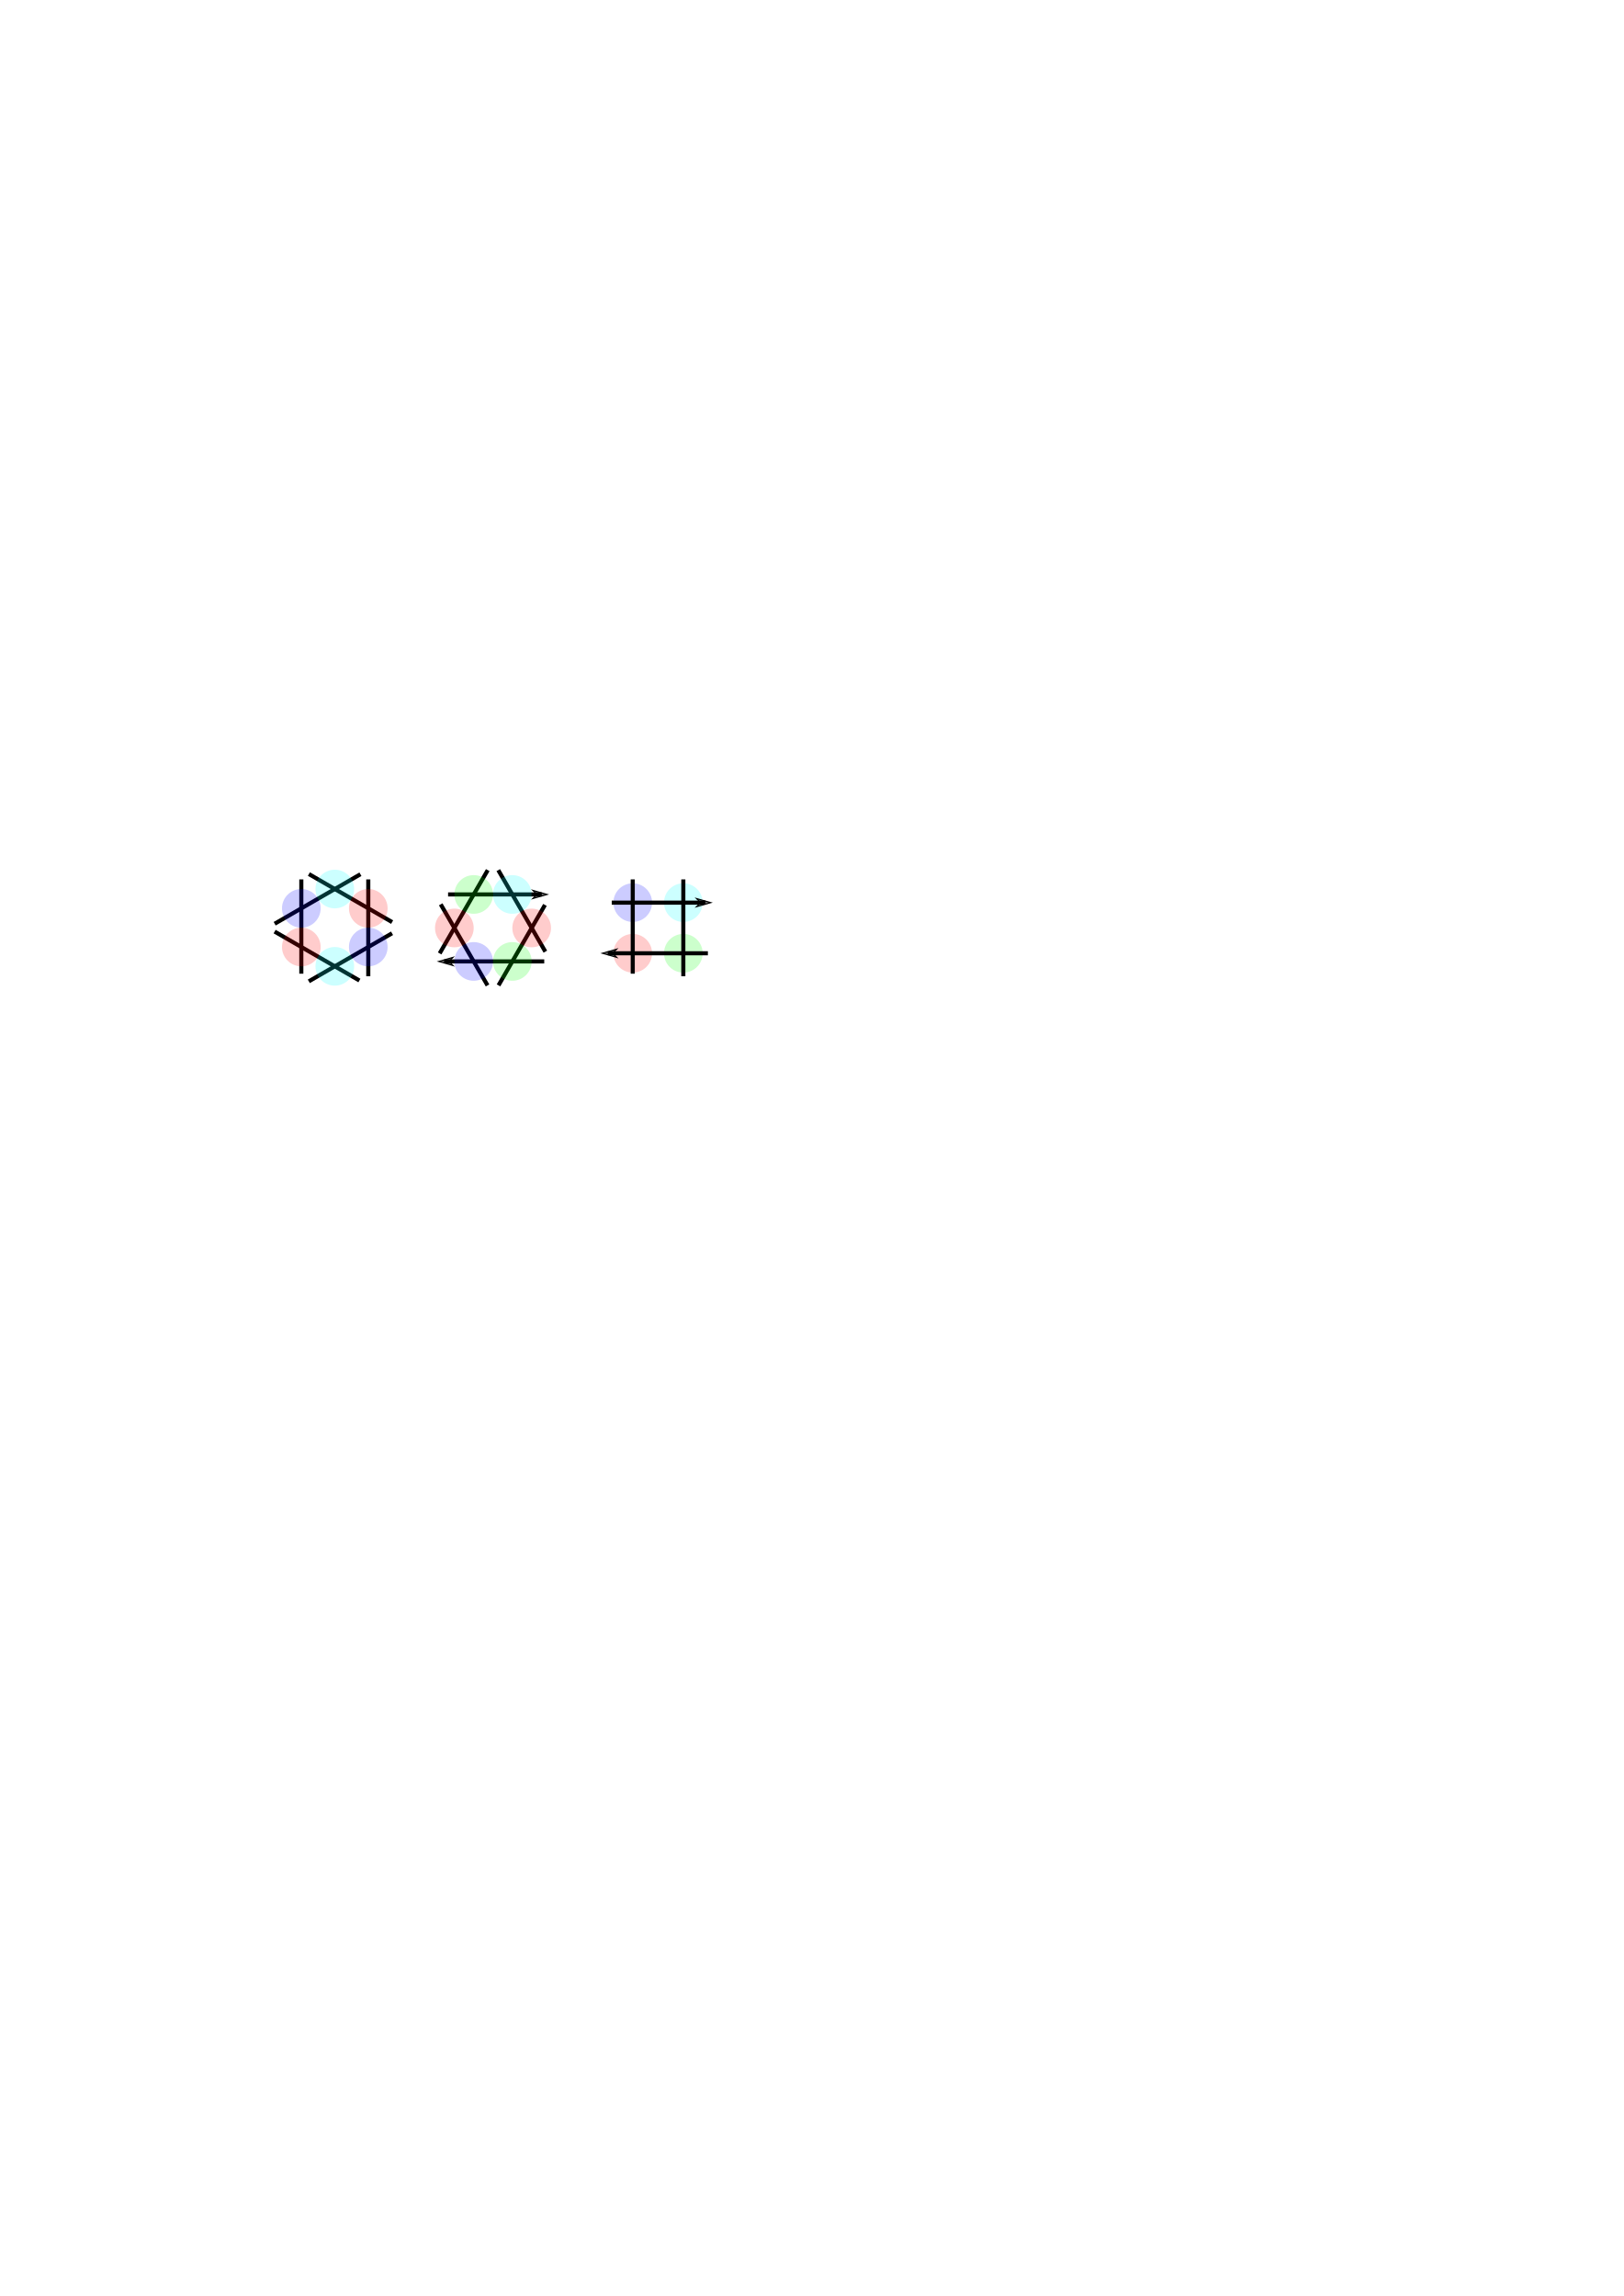
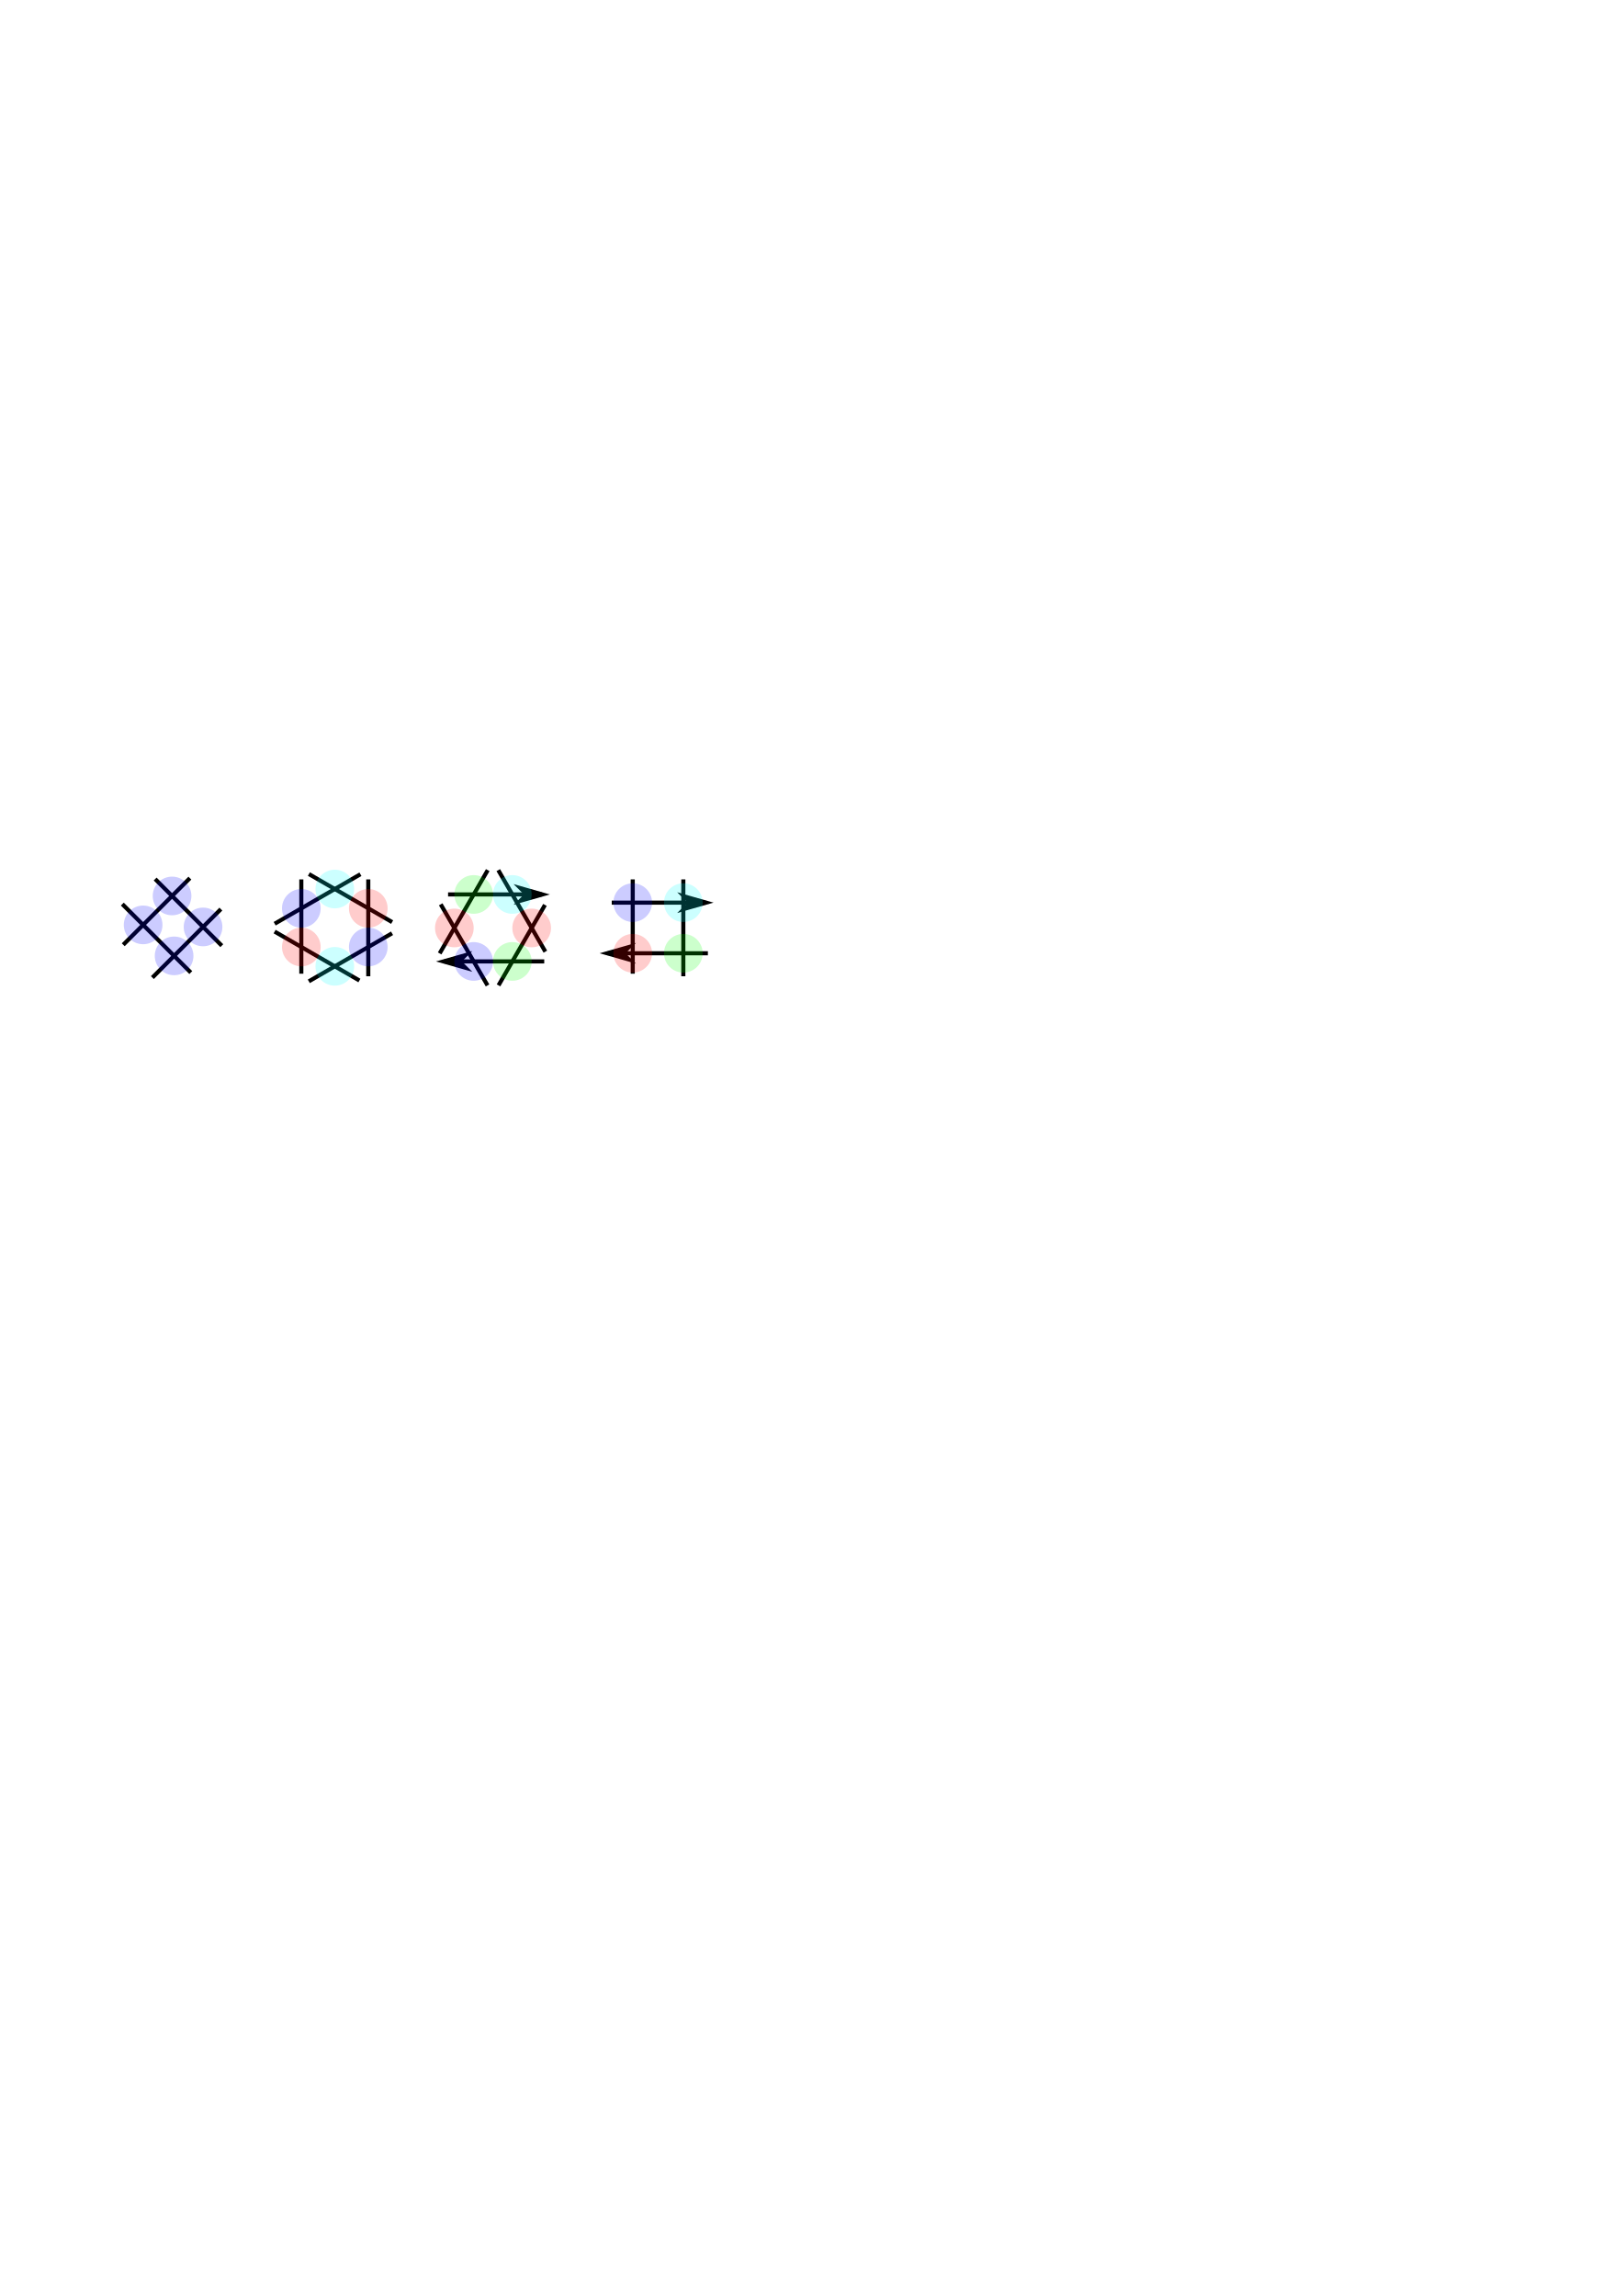
<svg xmlns="http://www.w3.org/2000/svg" width="210mm" height="297mm" viewBox="0 0 210 297" version="1.1" id="svg8">
  <defs id="defs2">
+     <marker style="overflow:visible;" id="marker2027" refX="0.0" refY="0.0" orient="auto">
+       <path transform="scale(0.4) rotate(180) translate(10,0)" style="fill-rule:evenodd;stroke:#000000;stroke-width:1pt;stroke-opacity:1;fill:#000000;fill-opacity:1" d="M 0.0,0.0 L 5.0,-5.0 L -12.5,0.0 L 5.0,5.0 L 0.0,0.0 z " id="path2025" />
+     </marker>
+     <marker style="overflow:visible;" id="marker2017" refX="0.0" refY="0.0" orient="auto">
+       <path transform="scale(0.4) rotate(180) translate(10,0)" style="fill-rule:evenodd;stroke:#000000;stroke-width:1pt;stroke-opacity:1;fill:#000000;fill-opacity:1" d="M 0.0,0.0 L 5.0,-5.0 L -12.5,0.0 L 5.0,5.0 L 0.0,0.0 z " id="path2015" />
+     </marker>
+     <marker style="overflow:visible;" id="marker2007" refX="0.0" refY="0.0" orient="auto">
+       <path transform="scale(0.4) rotate(180) translate(10,0)" style="fill-rule:evenodd;stroke:#000000;stroke-width:1pt;stroke-opacity:1;fill:#000000;fill-opacity:1" d="M 0.0,0.0 L 5.0,-5.0 L -12.5,0.0 L 5.0,5.0 L 0.0,0.0 z " id="path2005" />
+     </marker>
+     <marker style="overflow:visible;" id="marker1949" refX="0.0" refY="0.0" orient="auto">
+       <path transform="scale(0.4) rotate(180) translate(10,0)" style="fill-rule:evenodd;stroke:#000000;stroke-width:1pt;stroke-opacity:1;fill:#000000;fill-opacity:1" d="M 0.0,0.0 L 5.0,-5.0 L -12.5,0.0 L 5.0,5.0 L 0.0,0.0 z " id="path1947" />
+     </marker>
    <marker style="overflow:visible;" id="marker1605" refX="0.0" refY="0.0" orient="auto">
      <path transform="scale(0.2) rotate(180) translate(6,0)" style="fill-rule:evenodd;stroke:#000000;stroke-width:1pt;stroke-opacity:1;fill:#000000;fill-opacity:0.533" d="M 0.0,0.0 L 5.0,-5.0 L -12.5,0.0 L 5.0,5.0 L 0.0,0.0 z " id="path1603" />
    </marker>
    <marker style="overflow:visible;" id="marker1595" refX="0.0" refY="0.0" orient="auto">
      <path transform="scale(0.2) rotate(180) translate(6,0)" style="fill-rule:evenodd;stroke:#000000;stroke-width:1pt;stroke-opacity:1;fill:#000000;fill-opacity:0.533" d="M 0.0,0.0 L 5.0,-5.0 L -12.5,0.0 L 5.0,5.0 L 0.0,0.0 z " id="path1593" />
-     </marker>
-     <marker style="overflow:visible;" id="marker1373" refX="0.0" refY="0.0" orient="auto">
-       <path transform="scale(0.2) rotate(180) translate(6,0)" style="fill-rule:evenodd;stroke:#000000;stroke-width:1pt;stroke-opacity:1;fill:#000000;fill-opacity:0.533" d="M 0.0,0.0 L 5.0,-5.0 L -12.5,0.0 L 5.0,5.0 L 0.0,0.0 z " id="path1371" />
-     </marker>
-     <marker style="overflow:visible;" id="Arrow1Send" refX="0.0" refY="0.0" orient="auto">
-       <path transform="scale(0.2) rotate(180) translate(6,0)" style="fill-rule:evenodd;stroke:#000000;stroke-width:1pt;stroke-opacity:1;fill:#000000;fill-opacity:0.533" d="M 0.0,0.0 L 5.0,-5.0 L -12.5,0.0 L 5.0,5.0 L 0.0,0.0 z " id="path1018" />
    </marker>
    <marker style="overflow:visible;" id="Arrow1Mend" refX="0.0" refY="0.0" orient="auto">
      <path transform="scale(0.4) rotate(180) translate(10,0)" style="fill-rule:evenodd;stroke:#000000;stroke-width:1pt;stroke-opacity:1;fill:#377eb8;fill-opacity:0.533" d="M 0.0,0.0 L 5.0,-5.0 L -12.5,0.0 L 5.0,5.0 L 0.0,0.0 z " id="path1012" />
    </marker>
    <marker style="overflow:visible;" id="Arrow2Mend" refX="0.0" refY="0.0" orient="auto">
      <path transform="scale(0.6) rotate(180) translate(0,0)" d="M 8.719,4.034 L -2.207,0.016 L 8.719,-4.002 C 6.973,-1.63 6.983,1.616 8.719,4.034 z " style="fill-rule:evenodd;stroke-width:0.625;stroke-linejoin:round;stroke:#000000;stroke-opacity:1;fill:#377eb8;fill-opacity:0.533" id="path1030" />
    </marker>
  </defs>
  <g id="layer1">
    <path style="fill:#377eb8;fill-opacity:0.533;stroke:#000000;stroke-width:0.529;stroke-linejoin:bevel;stroke-miterlimit:4;stroke-dasharray:none;stroke-opacity:1" d="m 70.532,123.101 -6.088,-10.544" id="path911" />
    <path style="fill:#377eb8;fill-opacity:0.533;stroke:#000000;stroke-width:0.529;stroke-linejoin:bevel;stroke-miterlimit:4;stroke-dasharray:none;stroke-opacity:1" d="M 63.054,127.469 56.998,116.979" id="path913" />
    <path style="fill:#377eb8;fill-opacity:0.533;stroke:#000000;stroke-width:0.529;stroke-linejoin:bevel;stroke-miterlimit:4;stroke-dasharray:none;stroke-opacity:1" d="m 70.482,117.058 -6.006,10.403" id="path917" />
    <path style="fill:#377eb8;fill-opacity:0.533;stroke:#000000;stroke-width:0.529;stroke-linejoin:bevel;stroke-miterlimit:4;stroke-dasharray:none;stroke-opacity:1" d="m 63.081,112.557 -6.22,10.774" id="path919" />
-     <path style="fill:#000000;fill-opacity:0.533;stroke:#000000;stroke-width:0.529;stroke-linejoin:bevel;stroke-miterlimit:4;stroke-dasharray:none;stroke-opacity:1;marker-end:url(#Arrow1Send)" d="M 70.388,124.367 H 57.429" id="path925" />
+     <path style="fill:#000000;fill-opacity:1;stroke:#000000;stroke-width:0.529;stroke-linejoin:bevel;stroke-miterlimit:4;stroke-dasharray:none;stroke-opacity:1;marker-end:url(#marker1949)" d="M 70.388,124.367 H 57.429" id="path925" />
    <path style="fill:#377eb8;fill-opacity:0.533;stroke:#000000;stroke-width:0.529;stroke-linejoin:bevel;stroke-miterlimit:4;stroke-dasharray:none;stroke-opacity:1" d="m 46.615,113.087 -11.091,6.403" id="path837" />
    <path style="fill:#377eb8;fill-opacity:0.533;stroke:#000000;stroke-width:0.529;stroke-linejoin:bevel;stroke-miterlimit:4;stroke-dasharray:none;stroke-opacity:1" d="m 50.705,120.725 -10.766,6.216" id="path839" />
    <path style="fill:#377eb8;fill-opacity:0.533;stroke:#000000;stroke-width:0.529;stroke-linejoin:bevel;stroke-miterlimit:4;stroke-dasharray:none;stroke-opacity:1" d="m 39.95,113.065 10.766,6.216" id="path843" />
    <path style="fill:#377eb8;fill-opacity:0.533;stroke:#000000;stroke-width:0.529;stroke-linejoin:bevel;stroke-miterlimit:4;stroke-dasharray:none;stroke-opacity:1" d="m 35.518,120.506 10.965,6.33" id="path845" />
    <path style="fill:#377eb8;fill-opacity:0.533;stroke:#000000;stroke-width:0.529;stroke-linejoin:bevel;stroke-miterlimit:4;stroke-dasharray:none;stroke-opacity:1" d="m 38.971,113.759 v 12.191" id="path849" />
    <path style="fill:#377eb8;fill-opacity:0.533;stroke:#000000;stroke-width:0.529;stroke-linejoin:bevel;stroke-miterlimit:4;stroke-dasharray:none;stroke-opacity:1" d="m 47.631,113.759 v 12.528" id="path851" />
-     <path style="fill:#000000;fill-opacity:0.533;stroke:#000000;stroke-width:0.529;stroke-linejoin:bevel;stroke-miterlimit:4;stroke-dasharray:none;stroke-opacity:1;marker-end:url(#marker1373)" d="m 57.952,115.702 h 12.124" id="path1369" />
+     <path style="fill:#000000;fill-opacity:1;stroke:#000000;stroke-width:0.529;stroke-linejoin:bevel;stroke-miterlimit:4;stroke-dasharray:none;stroke-opacity:1;marker-end:url(#marker2007)" d="m 57.952,115.702 h 12.124" id="path1369" />
+     <path style="fill:#000000;fill-opacity:1;stroke:#000000;stroke-width:0.529;stroke-linejoin:bevel;stroke-miterlimit:4;stroke-dasharray:none;stroke-opacity:1;marker-end:url(#marker2027)" d="M 91.554,123.309 H 78.596" id="path1553" />
+     <path style="fill:#377eb8;fill-opacity:0.533;stroke:#000000;stroke-width:0.529;stroke-linejoin:bevel;stroke-miterlimit:4;stroke-dasharray:none;stroke-opacity:1" d="m 81.834,113.759 v 12.191" id="path1563" />
+     <path style="fill:#377eb8;fill-opacity:0.533;stroke:#000000;stroke-width:0.529;stroke-linejoin:bevel;stroke-miterlimit:4;stroke-dasharray:none;stroke-opacity:1" d="m 88.377,113.759 v 12.528" id="path1565" />
+     <path style="fill:#000000;fill-opacity:1;stroke:#000000;stroke-width:0.529;stroke-linejoin:bevel;stroke-miterlimit:4;stroke-dasharray:none;stroke-opacity:1;marker-end:url(#marker2017)" d="M 79.118,116.76 H 91.243" id="path1567" />
+     <path style="fill:#377eb8;fill-opacity:0.533;stroke:#000000;stroke-width:0.529;stroke-linejoin:bevel;stroke-miterlimit:4;stroke-dasharray:none;stroke-opacity:1" d="m 24.56,113.59 -8.621,8.621" id="path2451" />
+     <path style="fill:#377eb8;fill-opacity:0.533;stroke:#000000;stroke-width:0.529;stroke-linejoin:bevel;stroke-miterlimit:4;stroke-dasharray:none;stroke-opacity:1" d="m 28.567,117.597 -8.859,8.859" id="path2453" />
+     <path style="fill:#377eb8;fill-opacity:0.533;stroke:#000000;stroke-width:0.529;stroke-linejoin:bevel;stroke-miterlimit:4;stroke-dasharray:none;stroke-opacity:1" d="m 28.686,122.33 -8.621,-8.621" id="path2471" />
+     <path style="fill:#377eb8;fill-opacity:0.533;stroke:#000000;stroke-width:0.529;stroke-linejoin:bevel;stroke-miterlimit:4;stroke-dasharray:none;stroke-opacity:1" d="m 24.679,125.808 -8.859,-8.858" id="path2473" />
    <circle style="fill:#ff0000;fill-opacity:0.2;stroke:none;stroke-width:0.529;stroke-linejoin:bevel;stroke-miterlimit:4;stroke-dasharray:none;stroke-opacity:1" id="circle943" cx="120.037" cy="-58.763" r="2.5" transform="rotate(90)" />
    <circle style="fill:#0000ff;fill-opacity:0.2;stroke:none;stroke-width:0.529;stroke-linejoin:bevel;stroke-miterlimit:4;stroke-dasharray:none;stroke-opacity:1" id="circle945" cx="124.367" cy="-61.263" r="2.5" transform="rotate(90)" />
    <circle style="fill:#00ffff;fill-opacity:0.2;stroke:none;stroke-width:0.529;stroke-linejoin:bevel;stroke-miterlimit:4;stroke-dasharray:none;stroke-opacity:1" id="circle947" cx="115.702" cy="-66.26" r="2.5" transform="rotate(90)" />
    <circle style="fill:#ff0000;fill-opacity:0.2;stroke:none;stroke-width:0.529;stroke-linejoin:bevel;stroke-miterlimit:4;stroke-dasharray:none;stroke-opacity:1" id="circle953" cx="120.037" cy="-68.763" r="2.5" transform="rotate(90)" />
    <circle style="fill:#ff0000;fill-opacity:0.2;stroke:none;stroke-width:0.529;stroke-linejoin:bevel;stroke-miterlimit:4;stroke-dasharray:none;stroke-opacity:1" id="path883" cx="47.631" cy="117.5" r="2.5" />
    <circle style="fill:#00ff00;fill-opacity:0.2;stroke:none;stroke-width:0.529;stroke-linejoin:bevel;stroke-miterlimit:4;stroke-dasharray:none;stroke-opacity:1" id="circle885" cx="61.266" cy="115.702" r="2.5" />
    <circle style="fill:#0000ff;fill-opacity:0.2;stroke:none;stroke-width:0.529;stroke-linejoin:bevel;stroke-miterlimit:4;stroke-dasharray:none;stroke-opacity:1" id="circle887" cx="47.631" cy="122.5" r="2.5" />
    <circle style="fill:#00ffff;fill-opacity:0.2;stroke:none;stroke-width:0.529;stroke-linejoin:bevel;stroke-miterlimit:4;stroke-dasharray:none;stroke-opacity:1" id="circle889" cx="43.301" cy="125" r="2.5" />
    <circle style="fill:#00ff00;fill-opacity:0.2;stroke:none;stroke-width:0.529;stroke-linejoin:bevel;stroke-miterlimit:4;stroke-dasharray:none;stroke-opacity:1" id="circle893" cx="66.263" cy="124.367" r="2.5" />
    <circle style="fill:#0000ff;fill-opacity:0.2;stroke:none;stroke-width:0.529;stroke-linejoin:bevel;stroke-miterlimit:4;stroke-dasharray:none;stroke-opacity:1" id="circle895" cx="38.971" cy="117.5" r="2.5" />
    <circle style="fill:#00ffff;fill-opacity:0.2;stroke:none;stroke-width:0.529;stroke-linejoin:bevel;stroke-miterlimit:4;stroke-dasharray:none;stroke-opacity:1" id="circle897" cx="43.301" cy="115" r="2.5" />
    <circle style="fill:#ff0000;fill-opacity:0.2;stroke:none;stroke-width:0.529;stroke-linejoin:bevel;stroke-miterlimit:4;stroke-dasharray:none;stroke-opacity:1" id="circle899" cx="81.834" cy="123.309" r="2.5" />
    <circle style="fill:#00ff00;fill-opacity:0.2;stroke:none;stroke-width:0.529;stroke-linejoin:bevel;stroke-miterlimit:4;stroke-dasharray:none;stroke-opacity:1" id="circle901" cx="88.377" cy="123.309" r="2.5" />
    <circle style="fill:#0000ff;fill-opacity:0.2;stroke:none;stroke-width:0.529;stroke-linejoin:bevel;stroke-miterlimit:4;stroke-dasharray:none;stroke-opacity:1" id="circle903" cx="81.834" cy="116.76" r="2.5" />
    <circle style="fill:#00ffff;fill-opacity:0.2;stroke:none;stroke-width:0.529;stroke-linejoin:bevel;stroke-miterlimit:4;stroke-dasharray:none;stroke-opacity:1" id="circle905" cx="88.377" cy="116.76" r="2.5" />
    <circle style="fill:#ff0000;fill-opacity:0.2;stroke:none;stroke-width:0.529;stroke-linejoin:bevel;stroke-miterlimit:4;stroke-dasharray:none;stroke-opacity:1" id="circle907" cx="38.971" cy="122.5" r="2.5" />
-     <path style="fill:#000000;fill-opacity:0.533;stroke:#000000;stroke-width:0.529;stroke-linejoin:bevel;stroke-miterlimit:4;stroke-dasharray:none;stroke-opacity:1;marker-end:url(#marker1605)" d="M 91.554,123.309 H 78.596" id="path1553" />
-     <path style="fill:#377eb8;fill-opacity:0.533;stroke:#000000;stroke-width:0.529;stroke-linejoin:bevel;stroke-miterlimit:4;stroke-dasharray:none;stroke-opacity:1" d="m 81.834,113.759 v 12.191" id="path1563" />
-     <path style="fill:#377eb8;fill-opacity:0.533;stroke:#000000;stroke-width:0.529;stroke-linejoin:bevel;stroke-miterlimit:4;stroke-dasharray:none;stroke-opacity:1" d="m 88.377,113.759 v 12.528" id="path1565" />
-     <path style="fill:#000000;fill-opacity:0.533;stroke:#000000;stroke-width:0.529;stroke-linejoin:bevel;stroke-miterlimit:4;stroke-dasharray:none;stroke-opacity:1;marker-end:url(#marker1595)" d="M 79.118,116.76 H 91.243" id="path1567" />
+     <circle style="fill:#0000ff;fill-opacity:0.2;stroke:none;stroke-width:0.529;stroke-linejoin:bevel;stroke-miterlimit:4;stroke-dasharray:none;stroke-opacity:1" id="circle2511" cx="22.254" cy="115.897" r="2.5" />
+     <circle style="fill:#0000ff;fill-opacity:0.2;stroke:none;stroke-width:0.529;stroke-linejoin:bevel;stroke-miterlimit:4;stroke-dasharray:none;stroke-opacity:1" id="circle2513" cx="22.518" cy="123.647" r="2.5" />
+     <circle style="fill:#0000ff;fill-opacity:0.2;stroke:none;stroke-width:0.529;stroke-linejoin:bevel;stroke-miterlimit:4;stroke-dasharray:none;stroke-opacity:1" id="circle2515" cx="18.511" cy="119.64" r="2.5" />
+     <circle style="fill:#0000ff;fill-opacity:0.2;stroke:none;stroke-width:0.529;stroke-linejoin:bevel;stroke-miterlimit:4;stroke-dasharray:none;stroke-opacity:1" id="circle2517" cx="26.261" cy="119.904" r="2.5" />
  </g>
</svg>
